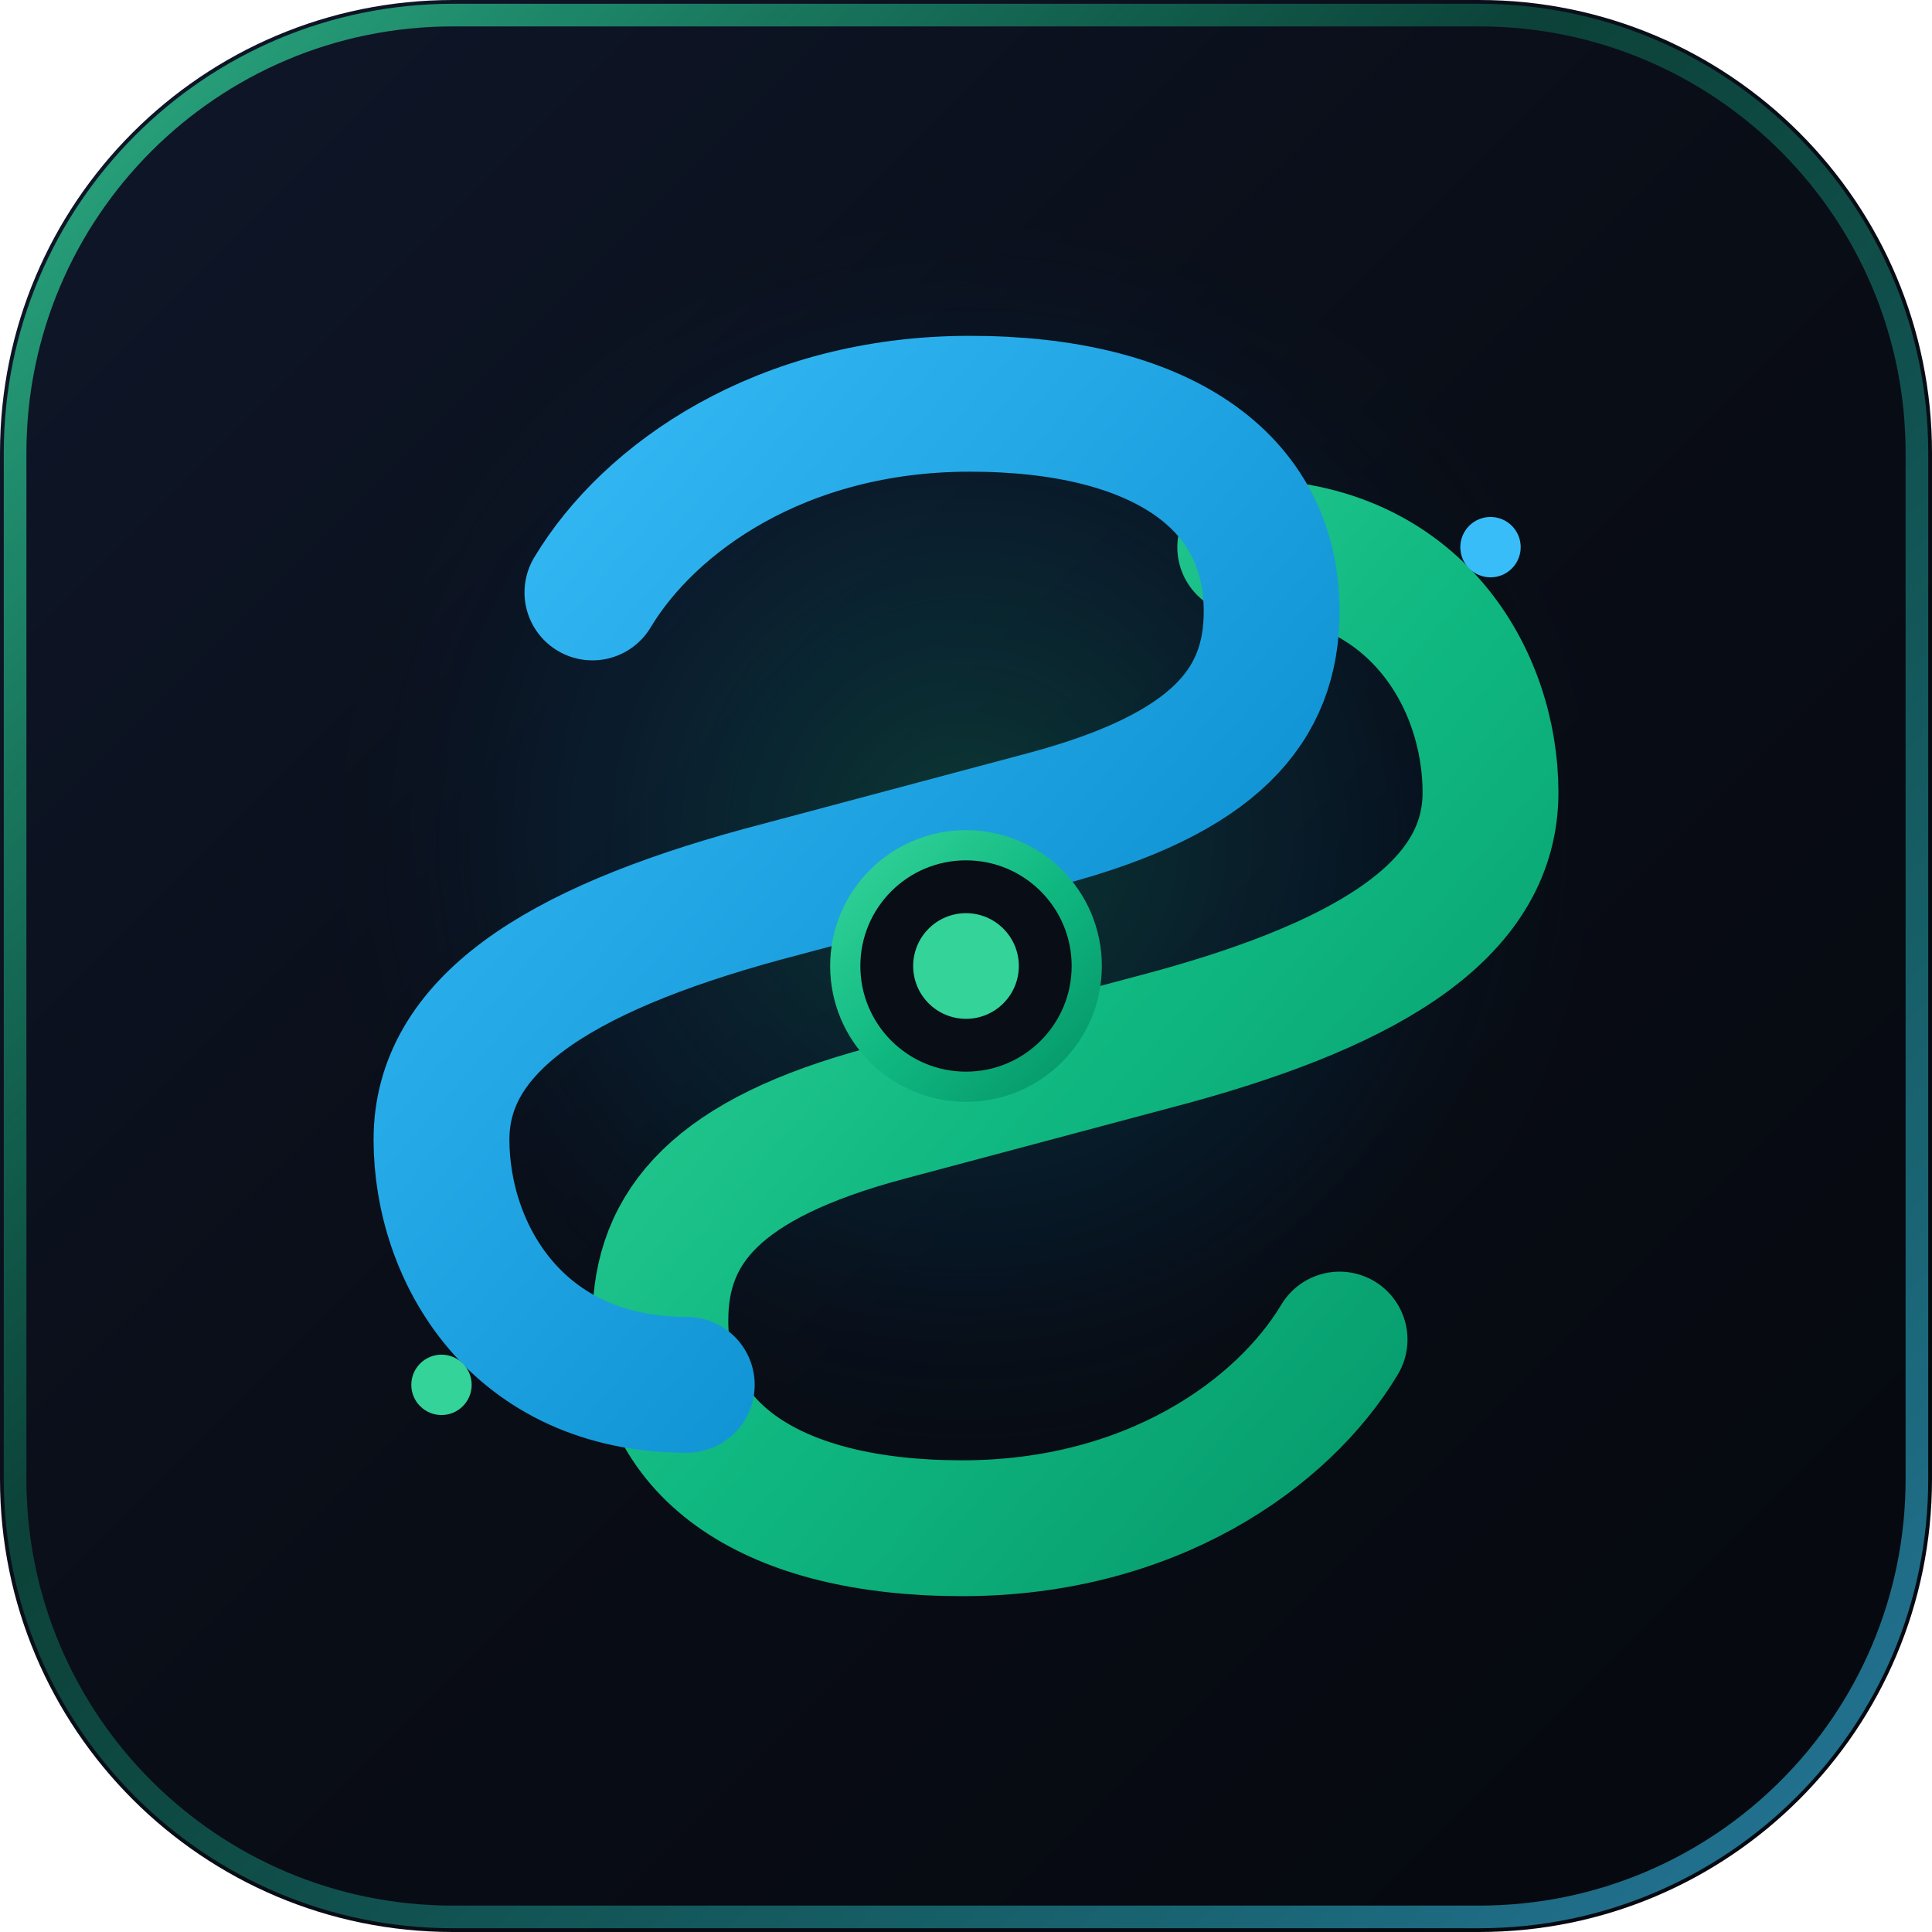
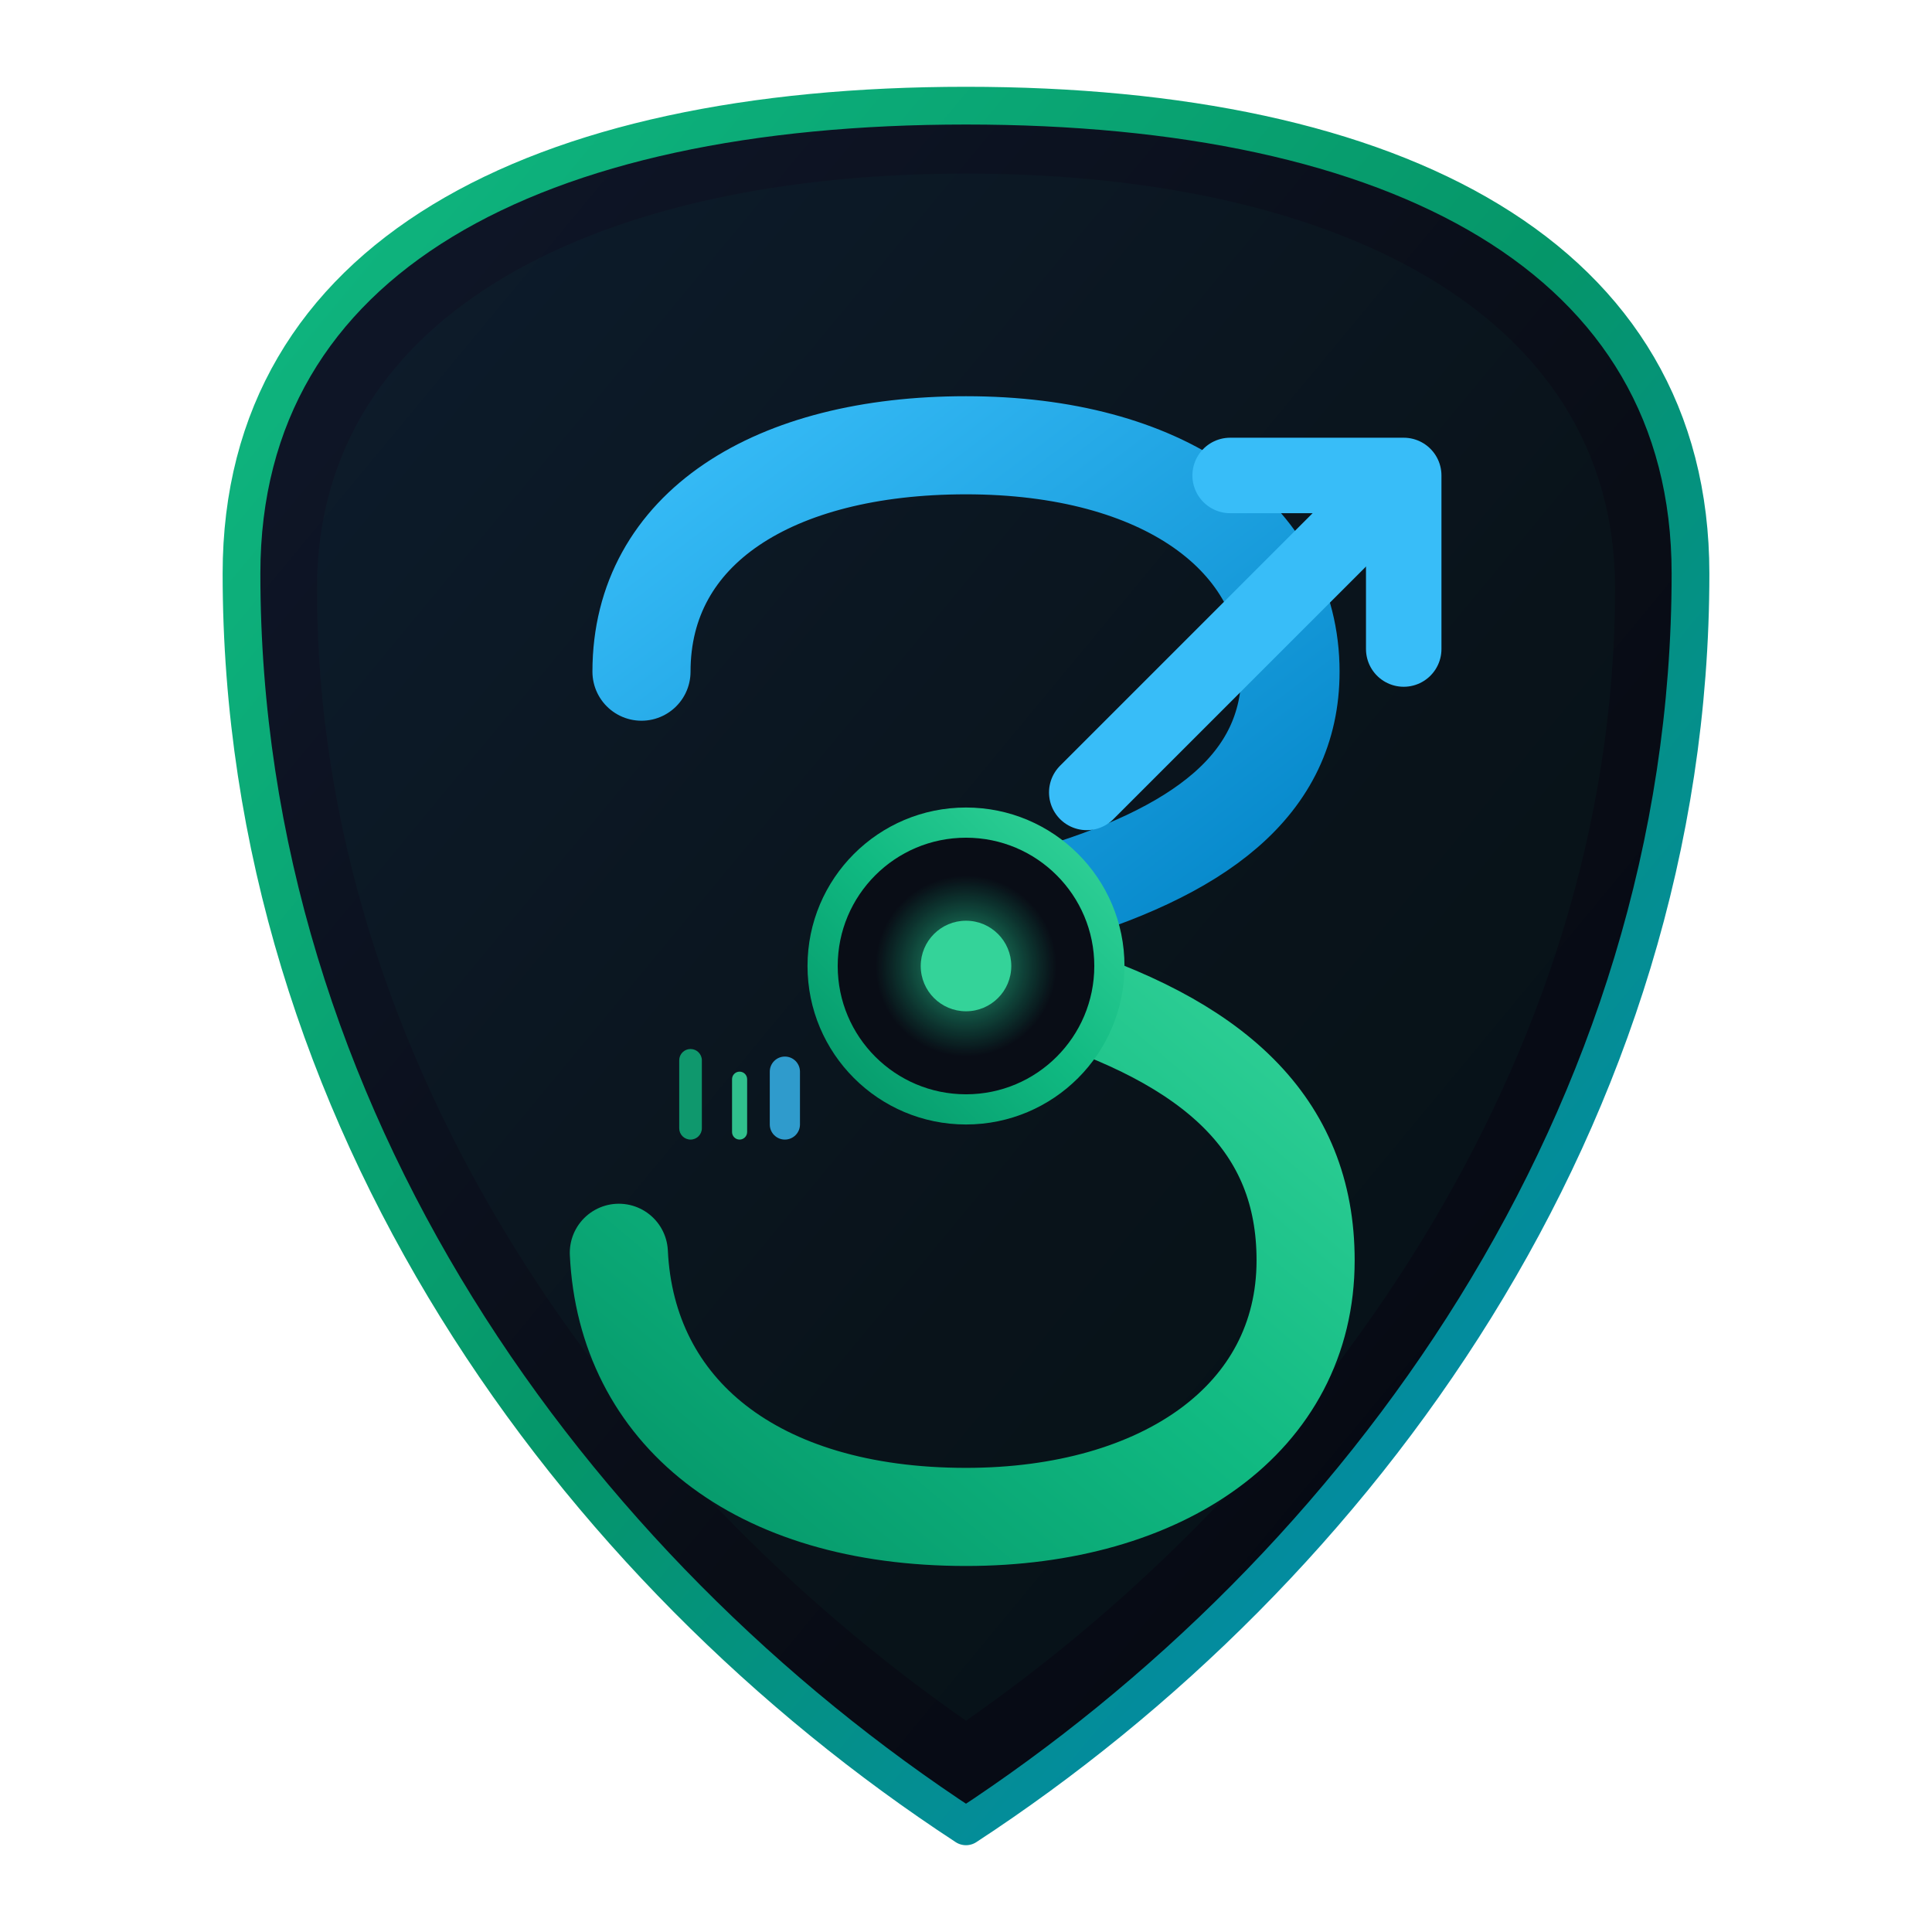
- <svg xmlns="http://www.w3.org/2000/svg" viewBox="0 0 512 512" fill="none">
+ <svg xmlns="http://www.w3.org/2000/svg" viewBox="0 0 512 512" width="100%" height="100%">
  <defs>
-     <linearGradient id="bgGrad" x1="0%" y1="0%" x2="100%" y2="100%">
+     <linearGradient id="bgGradient" x1="0%" y1="0%" x2="100%" y2="100%">
      <stop offset="0%" stop-color="#0F172A" />
-       <stop offset="50%" stop-color="#090D16" />
-       <stop offset="100%" stop-color="#05080E" />
+       <stop offset="60%" stop-color="#090D16" />
+       <stop offset="100%" stop-color="#030712" />
    </linearGradient>
-     <linearGradient id="emeraldGrad" x1="0%" y1="0%" x2="100%" y2="100%">
-       <stop offset="0%" stop-color="#34D399" />
+     <linearGradient id="shieldBorderGrad" x1="0%" y1="0%" x2="100%" y2="100%">
+       <stop offset="0%" stop-color="#10B981" />
+       <stop offset="50%" stop-color="#059669" />
+       <stop offset="100%" stop-color="#0284C7" />
+     </linearGradient>
+     <linearGradient id="growthGrad" x1="0%" y1="100%" x2="100%" y2="0%">
+       <stop offset="0%" stop-color="#059669" />
      <stop offset="50%" stop-color="#10B981" />
-       <stop offset="100%" stop-color="#059669" />
+       <stop offset="100%" stop-color="#34D399" />
    </linearGradient>
-     <linearGradient id="cyanGrad" x1="0%" y1="0%" x2="100%" y2="100%">
+     <linearGradient id="scanGrad" x1="0%" y1="0%" x2="100%" y2="100%">
      <stop offset="0%" stop-color="#38BDF8" />
      <stop offset="100%" stop-color="#0284C7" />
    </linearGradient>
-     <linearGradient id="borderGrad" x1="0%" y1="0%" x2="100%" y2="100%">
+     <radialGradient id="sparkGlow" cx="50%" cy="50%" r="50%">
      <stop offset="0%" stop-color="#34D399" stop-opacity="0.8" />
-       <stop offset="40%" stop-color="#10B981" stop-opacity="0.3" />
-       <stop offset="100%" stop-color="#38BDF8" stop-opacity="0.6" />
-     </linearGradient>
-     <radialGradient id="centerGlow" cx="50%" cy="45%" r="50%">
-       <stop offset="0%" stop-color="#10B981" stop-opacity="0.25" />
-       <stop offset="60%" stop-color="#0284C7" stop-opacity="0.08" />
-       <stop offset="100%" stop-color="#000000" stop-opacity="0" />
+       <stop offset="100%" stop-color="#10B981" stop-opacity="0" />
    </radialGradient>
-     <linearGradient id="glassLight" x1="0%" y1="0%" x2="0%" y2="100%">
-       <stop offset="0%" stop-color="#FFFFFF" stop-opacity="0.15" />
-       <stop offset="100%" stop-color="#FFFFFF" stop-opacity="0.0" />
-     </linearGradient>
  </defs>
-   <rect width="512" height="512" rx="120" fill="url(#bgGrad)" />
-   <rect x="4" y="4" width="504" height="504" rx="116" stroke="url(#borderGrad)" stroke-width="6" />
-   <circle cx="256" cy="240" r="180" fill="url(#centerGlow)" />
-   <path d="M 330 145 C 375 145, 395 180, 395 210 C 395 240, 365 260, 310 275 L 235 295 C 190 307, 175 325, 175 350 C 175 385, 205 405, 255 405 C 305 405, 340 380, 355 355" stroke="url(#emeraldGrad)" stroke-width="36" stroke-linecap="round" stroke-linejoin="round" fill="none" />
-   <path d="M 182 367 C 137 367, 117 332, 117 302 C 117 272, 147 252, 202 237 L 277 217 C 322 205, 337 187, 337 162 C 337 127, 307 107, 257 107 C 207 107, 172 132, 157 157" stroke="url(#cyanGrad)" stroke-width="36" stroke-linecap="round" stroke-linejoin="round" fill="none" />
-   <circle cx="256" cy="256" r="32" fill="#090D16" stroke="url(#emeraldGrad)" stroke-width="8" />
-   <circle cx="256" cy="256" r="14" fill="#34D399" />
-   <circle cx="395" cy="145" r="8" fill="#38BDF8" />
-   <circle cx="117" cy="367" r="8" fill="#34D399" />
+   <path d="M 256 28             C 370 28, 448 68, 448 152             C 448 296, 360 416, 256 484             C 152 416, 64 296, 64 152             C 64 68, 142 28, 256 28 Z" fill="url(#bgGradient)" stroke="url(#shieldBorderGrad)" stroke-width="10" stroke-linejoin="round" />
+   <path d="M 256 46             C 352 46, 428 82, 428 156             C 428 282, 348 392, 256 456             C 164 392, 84 282, 84 156             C 84 82, 160 46, 256 46 Z" fill="#10B981" fill-opacity="0.04" />
+   <path d="M 170 178 C 170 140, 205 118, 256 118 C 308 118, 342 142, 342 178 C 342 208, 318 226, 276 238 L 236 250" stroke="url(#scanGrad)" stroke-width="26" stroke-linecap="round" fill="none" />
+   <path d="M 236 250 L 276 262 C 322 276, 346 298, 346 334 C 346 376, 308 402, 256 402 C 200 402, 166 374, 164 332" stroke="url(#growthGrad)" stroke-width="26" stroke-linecap="round" fill="none" />
+   <path d="M 326 126 L 372 126 L 372 172" fill="none" stroke="#38BDF8" stroke-width="20" stroke-linecap="round" stroke-linejoin="round" />
+   <line x1="288" y1="210" x2="368" y2="130" stroke="#38BDF8" stroke-width="20" stroke-linecap="round" />
+   <circle cx="256" cy="256" r="38" fill="#090D16" stroke="url(#growthGrad)" stroke-width="8" />
+   <circle cx="256" cy="256" r="24" fill="url(#sparkGlow)" />
+   <circle cx="256" cy="256" r="12" fill="#34D399" />
+   <rect x="180" y="278" width="6" height="24" rx="3" fill="#10B981" opacity="0.8" />
+   <rect x="194" y="284" width="4" height="18" rx="2" fill="#34D399" opacity="0.9" />
+   <rect x="204" y="280" width="8" height="22" rx="4" fill="#38BDF8" opacity="0.8" />
</svg>
